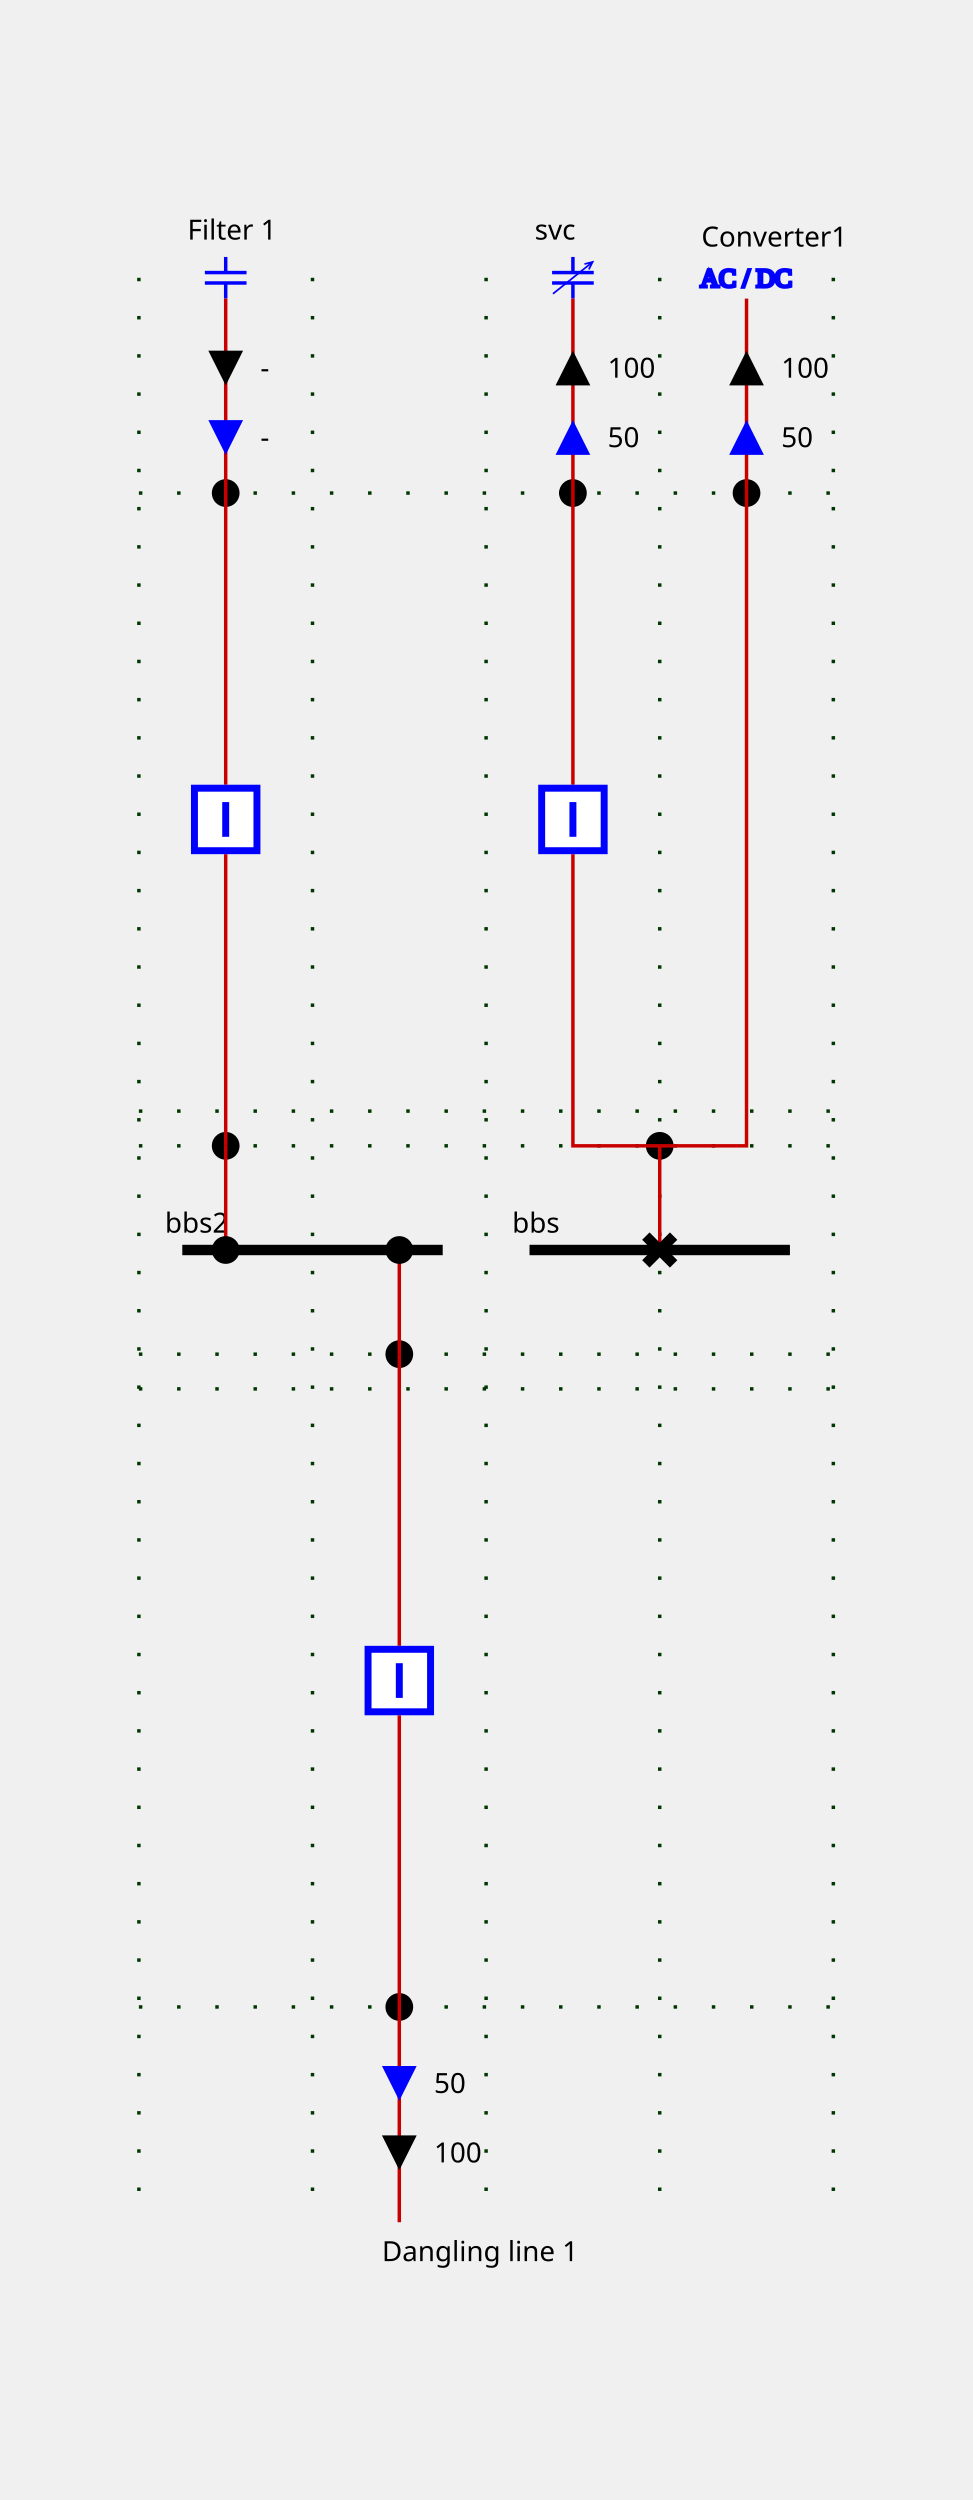
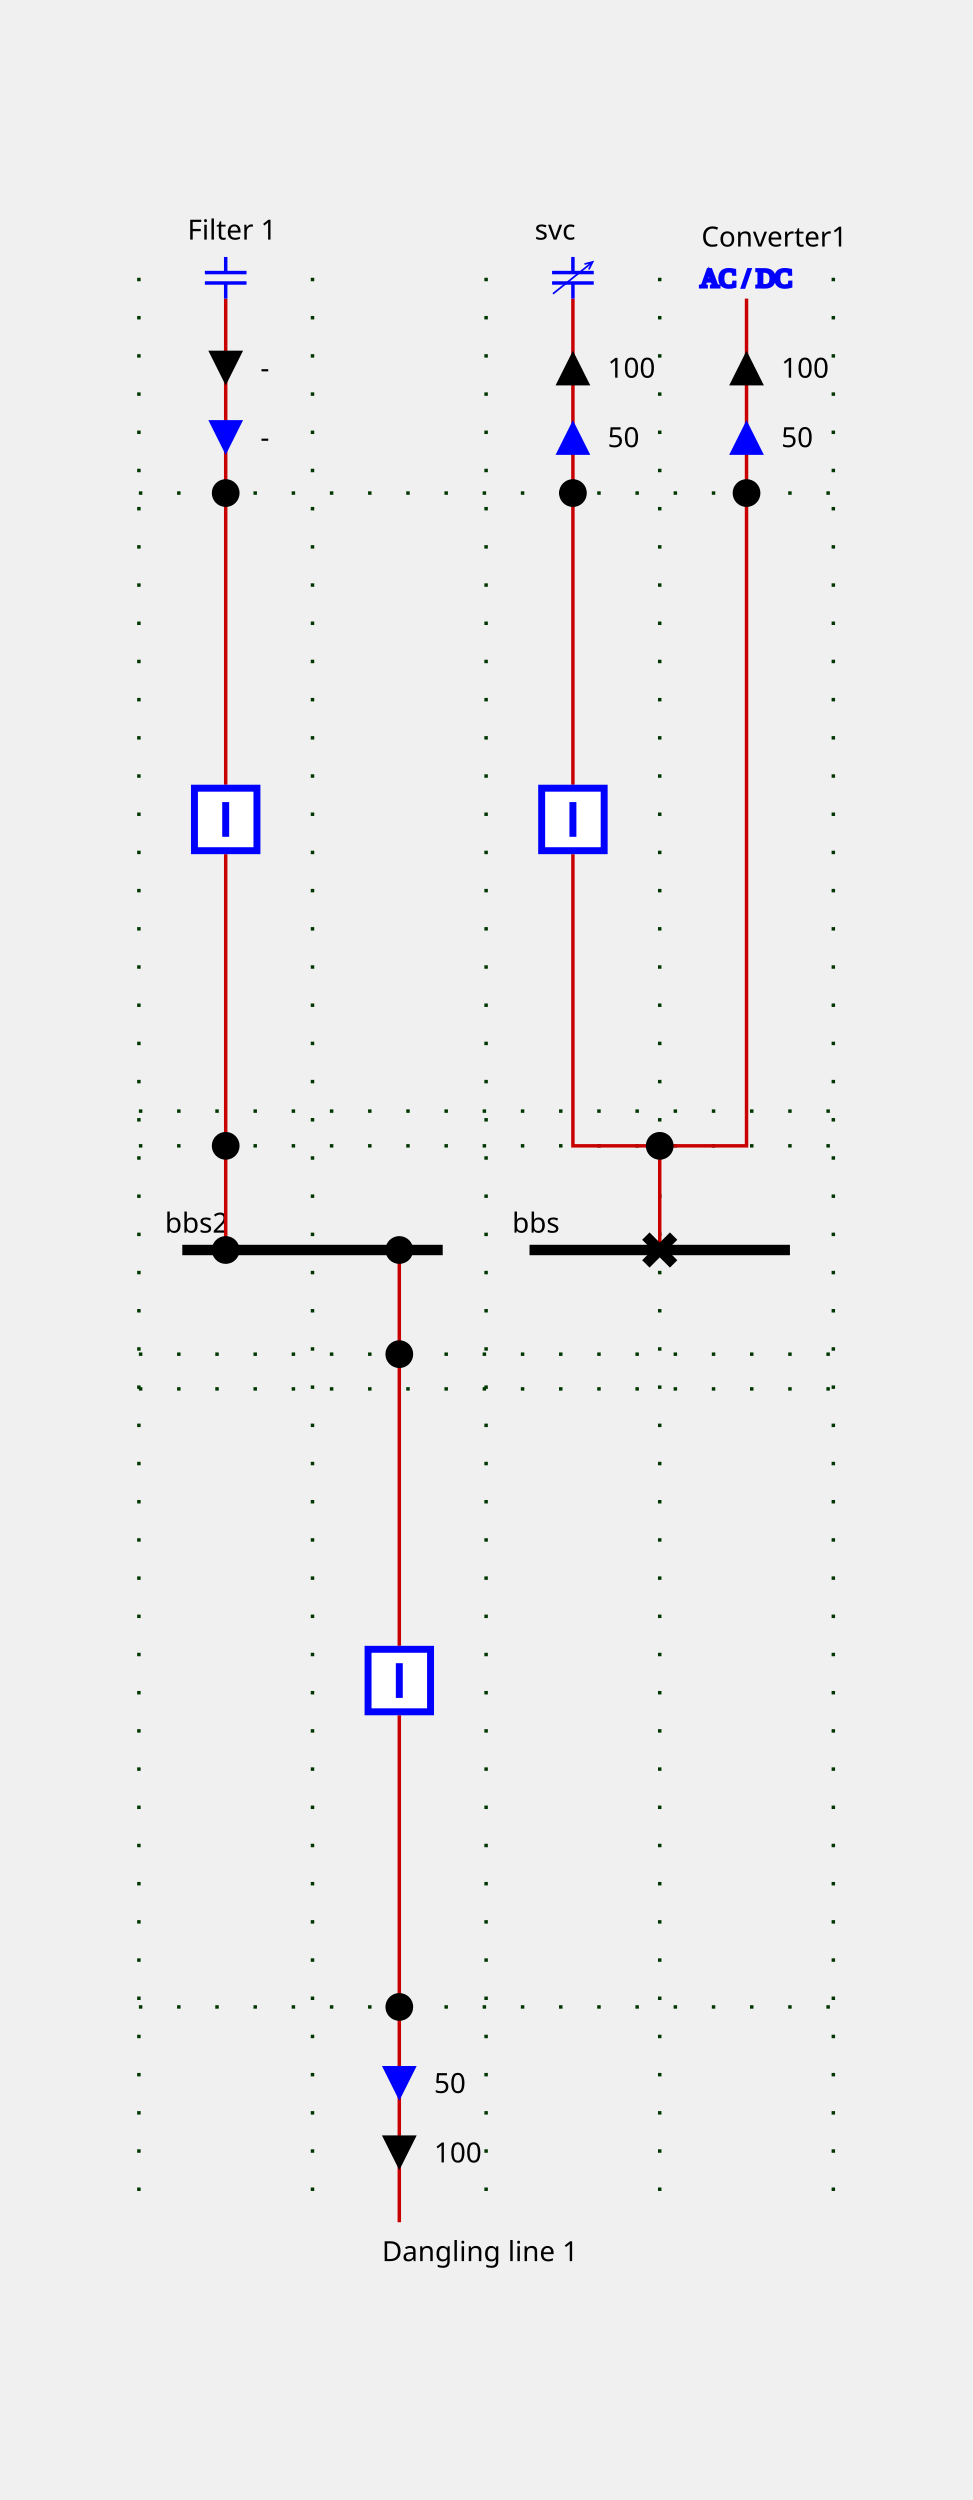
<svg xmlns="http://www.w3.org/2000/svg" height="720.0" viewBox="0 0 280.0 720.0" width="280.0">
  <style>
/* ----------------------------------------------------------------------- */
/* File: tautologies.css ------------------------------------------------- */
.sld-out .sld-arrow-in {visibility: hidden}
.sld-in .sld-arrow-out {visibility: hidden}
.sld-closed .sld-sw-open {visibility: hidden}
.sld-open .sld-sw-closed {visibility: hidden}
.sld-hidden-node {visibility: hidden}
.sld-top-feeder .sld-label {dominant-baseline: auto}
.sld-bottom-feeder .sld-label {dominant-baseline: hanging}
.sld-arrow-p .sld-label {dominant-baseline: middle}
.sld-arrow-q .sld-label {dominant-baseline: middle}
/* ----------------------------------------------------------------------- */
/* File : components.css ------------------------------------------------- */
/* Stroke black */
.sld-disconnector {stroke-width: 3; stroke: black; fill: none}
/* Stroke blue */
.sld-breaker {stroke-width: 2; stroke: blue; fill:white}
.sld-load-break-switch {stroke: blue; fill: white}
/* Stroke --sld-vl-color with fallback black */
.sld-bus-connection {fill: var(--sld-vl-color, black)}
.sld-cell-shape-flat .sld-bus-connection {visibility: hidden}
.sld-busbar-section {stroke: var(--sld-vl-color, black); stroke-width: 3; fill: none}
/* Stroke --sld-vl-color with fallback red */
.sld-wire {stroke: var(--sld-vl-color, #c80000); fill: none}
/* Stroke --sld-vl-color with fallback blue */
.sld-load {stroke: var(--sld-vl-color, blue); fill: none}
.sld-generator {stroke: var(--sld-vl-color, blue); fill: none}
.sld-two-wt {stroke: var(--sld-vl-color, blue); fill: none}
.sld-three-wt {stroke: var(--sld-vl-color, blue); fill: none}
.sld-winding {stroke: var(--sld-vl-color, blue); fill: none}
.sld-capacitor {stroke: var(--sld-vl-color, blue); fill: none}
.sld-inductor {stroke: var(--sld-vl-color, blue); fill: none}
.sld-pst {stroke: var(--sld-vl-color, blue); fill: none}
.sld-pst-arrow {stroke: black; fill: none}
.sld-svc {stroke: var(--sld-vl-color, blue); fill: none}
.sld-vsc {stroke: var(--sld-vl-color, blue); font-size: 7.43px; fill: none}
/* Stroke none &amp; fill: --sld-vl-color */
.sld-node-infos {stroke: none; fill: var(--sld-vl-color, black)}
/* Stroke none &amp; fill: black */
.sld-label {stroke: none; fill: black; font: 8px "Verdana"}
.sld-graph-label {stroke: none; fill: black; font: 12px "Verdana"}
.sld-node {stroke: none; fill: black}
.sld-flash {stroke: none; fill: black}
.sld-lock {stroke: none; fill: black}
/* Specific */
.sld-grid {stroke: #003700; stroke-dasharray: 1,10}
.sld-arrow-p {fill:black}
.sld-arrow-q {fill:blue}
.sld-frame {fill: var(--sld-background-color, transparent)}
/* Stroke maroon for fictitious switch */
.sld-breaker.sld-fictitious {stroke: maroon}
.sld-disconnector.sld-fictitious {stroke: maroon}
.sld-load-break-switch.sld-fictitious {stroke: maroon}
.sld-busbar-section.sld-fictitious {stroke: var(--sld-vl-color, #c80000); stroke-width: 1}

</style>
  <rect class="sld-frame" height="100%" width="100%" />
  <g>
    <g class="sld-grid" id="GRID_vl">
      <line x1="40.0" x2="40.0" y1="80.0" y2="640.0" />
      <line x1="90.0" x2="90.0" y1="80.0" y2="640.0" />
      <line x1="140.0" x2="140.0" y1="80.0" y2="640.0" />
      <line x1="190.0" x2="190.0" y1="80.0" y2="640.0" />
      <line x1="240.0" x2="240.0" y1="80.0" y2="640.0" />
      <line x1="40.0" x2="240.0" y1="330.0" y2="330.0" />
      <line x1="40.0" x2="240.0" y1="320.0" y2="320.0" />
      <line x1="40.0" x2="240.0" y1="142.0" y2="142.0" />
      <line x1="40.0" x2="240.0" y1="390.0" y2="390.0" />
      <line x1="40.0" x2="240.0" y1="400.0" y2="400.0" />
      <line x1="40.0" x2="240.0" y1="578.0" y2="578.0" />
    </g>
    <g class="sld-busbar-section" id="idbbs" transform="translate(152.5,360.0)">
      <line x1="0" x2="75.0" y1="0" y2="0" />
      <text class="sld-label" id="bbs_NW_LABEL" x="-5.0" y="-5.0">bbs</text>
    </g>
    <g class="sld-busbar-section" id="idbbs2" transform="translate(52.5,360.0)">
      <line x1="0" x2="75.0" y1="0" y2="0" />
      <text class="sld-label" id="bbs2_NW_LABEL" x="-5.0" y="-5.0">bbs2</text>
    </g>
    <g class="sld-extern-cell" id="idEXTERN_32_0">
+       <g class="sld-wire" id="_95_vl_95_d_95_INTERNAL_95_vl_95_vsc_95_1">
+         <polyline points="190.0,360.0,190.0,330.0" />
+       </g>
+       <g class="sld-wire" id="_95_vl_95_b_95_INTERNAL_95_vl_95_vsc_95_1">
+         <polyline points="165.0,246.0,165.0,330.0,190.0,330.0" />
+       </g>
+       <g class="sld-wire" id="_95_vl_95_INTERNAL_95_vl_95_vsc_95_1_95_INTERNAL_95_vl_95_vsc_95_2">
+         <polyline points="190.0,330.0,215.0,330.0,215.0,142.0" />
+       </g>
+       <g class="sld-wire" id="_95_vl_95_b_95_INTERNAL_95_vl_95_svc">
+         <polyline points="165.0,226.0,165.0,142.0" />
+       </g>
+       <g class="sld-wire" id="_95_vl_95_INTERNAL_95_vl_95_svc_95_svc">
+         <polyline points="165.0,142.0,165.0,86.0" />
+       </g>
+       <g class="sld-arrow-p sld-out" id="idsvc_ARROW_ACTIVE" transform="translate(160.0,101.0)">
+         <polygon class="sld-arrow-in" points="0,0 10,0 5,10" />
+         <polygon class="sld-arrow-out" points="5,0 10,10 0,10" />
+         <text class="sld-label" x="15.0" y="5.0">100</text>
+       </g>
+       <g class="sld-arrow-q sld-out" id="idsvc_ARROW_REACTIVE" transform="translate(160.0,121.0)">
+         <polygon class="sld-arrow-in" points="0,0 10,0 5,10" />
+         <polygon class="sld-arrow-out" points="5,0 10,10 0,10" />
+         <text class="sld-label" x="15.0" y="5.0">50</text>
+       </g>
+       <g class="sld-wire" id="_95_vl_95_INTERNAL_95_vl_95_vsc_95_2_95_vsc">
+         <polyline points="215.0,142.0,215.0,86.0" />
+       </g>
+       <g class="sld-arrow-p sld-out" id="idvsc_ARROW_ACTIVE" transform="translate(210.0,101.0)">
+         <polygon class="sld-arrow-in" points="0,0 10,0 5,10" />
+         <polygon class="sld-arrow-out" points="5,0 10,10 0,10" />
+         <text class="sld-label" x="15.0" y="5.0">100</text>
+       </g>
+       <g class="sld-arrow-q sld-out" id="idvsc_ARROW_REACTIVE" transform="translate(210.0,121.0)">
+         <polygon class="sld-arrow-in" points="0,0 10,0 5,10" />
+         <polygon class="sld-arrow-out" points="5,0 10,10 0,10" />
+         <text class="sld-label" x="15.0" y="5.0">50</text>
+       </g>
+       <g class="sld-disconnector sld-closed" id="idd" transform="translate(186.0,356.0)">
+         <path class="sld-sw-closed" d="M0,0 8,8 M8,0 0,8" />
+         <path class="sld-sw-open" d="M8,0 0,8" />
+       </g>
      <g class="sld-node sld-fictitious" id="idINTERNAL_95_vl_95_vsc_95_1" transform="translate(186.0,326.0)">
        <circle cx="4" cy="4" r="4" />
+       </g>
+       <g class="sld-breaker sld-closed" id="idb" transform="translate(155.0,226.0)">
+         <path class="sld-sw-closed" d="M1,1 V19 H19 V1z M10,5 V15" />
+         <path class="sld-sw-open" d="M1,1 V19 H19 V1z M5,10 H15" />
      </g>
      <g class="sld-node sld-fictitious" id="idINTERNAL_95_vl_95_svc" transform="translate(161.0,138.0)">
        <circle cx="4" cy="4" r="4" />
      </g>
      <g class="sld-svc sld-top-feeder" id="idsvc" transform="translate(159.0,74.0)">
        <path d="M 6,0 V 4.5 M 0,4.5 H 12 M 0,7.5 H 12 M 6,7.5 V 12" />
        <path d="M 0.256,10.611 11.671,1.448 M 9.329,2.045 11.671,1.448 10.581,3.605" style="fill:none;stroke:#0000ff;stroke-width:0.5;stroke-linejoin:miter" />
        <text class="sld-label" id="svc_N_LABEL" x="-5.0" y="-5.0">svc</text>
      </g>
      <g class="sld-node sld-fictitious" id="idINTERNAL_95_vl_95_vsc_95_2" transform="translate(211.0,138.0)">
        <circle cx="4" cy="4" r="4" />
      </g>
      <g class="sld-vsc sld-top-feeder" id="idvsc" transform="translate(207.0,76.0)">
        <text x="-5.3" y="6.6">AC / DC</text>
        <text class="sld-label" id="vsc_N_LABEL" x="-5.0" y="-5.0">Converter1</text>
      </g>
-       <g class="sld-wire" id="_95_vl_95_d_95_INTERNAL_95_vl_95_vsc_95_1">
-         <polyline points="190.0,360.0,190.0,330.0" />
-       </g>
-       <g class="sld-wire" id="_95_vl_95_b_95_INTERNAL_95_vl_95_vsc_95_1">
-         <polyline points="165.0,246.0,165.0,330.0,190.0,330.0" />
-       </g>
-       <g class="sld-wire" id="_95_vl_95_INTERNAL_95_vl_95_vsc_95_1_95_INTERNAL_95_vl_95_vsc_95_2">
-         <polyline points="190.0,330.0,215.0,330.0,215.0,142.0" />
-       </g>
-       <g class="sld-wire" id="_95_vl_95_b_95_INTERNAL_95_vl_95_svc">
-         <polyline points="165.0,226.0,165.0,142.0" />
-       </g>
-       <g class="sld-wire" id="_95_vl_95_INTERNAL_95_vl_95_svc_95_svc">
-         <polyline points="165.0,142.0,165.0,86.0" />
-       </g>
-       <g class="sld-arrow-p sld-out" id="idsvc_ARROW_ACTIVE" transform="translate(160.0,101.0)">
-         <polygon class="sld-arrow-in" points="0,0 10,0 5,10" />
-         <polygon class="sld-arrow-out" points="5,0 10,10 0,10" />
-         <text class="sld-label" x="15.0" y="5.0">100</text>
-       </g>
-       <g class="sld-arrow-q sld-out" id="idsvc_ARROW_REACTIVE" transform="translate(160.0,121.0)">
-         <polygon class="sld-arrow-in" points="0,0 10,0 5,10" />
-         <polygon class="sld-arrow-out" points="5,0 10,10 0,10" />
-         <text class="sld-label" x="15.0" y="5.0">50</text>
-       </g>
-       <g class="sld-wire" id="_95_vl_95_INTERNAL_95_vl_95_vsc_95_2_95_vsc">
-         <polyline points="215.0,142.0,215.0,86.0" />
-       </g>
-       <g class="sld-arrow-p sld-out" id="idvsc_ARROW_ACTIVE" transform="translate(210.0,101.0)">
-         <polygon class="sld-arrow-in" points="0,0 10,0 5,10" />
-         <polygon class="sld-arrow-out" points="5,0 10,10 0,10" />
-         <text class="sld-label" x="15.0" y="5.0">100</text>
-       </g>
-       <g class="sld-arrow-q sld-out" id="idvsc_ARROW_REACTIVE" transform="translate(210.0,121.0)">
-         <polygon class="sld-arrow-in" points="0,0 10,0 5,10" />
-         <polygon class="sld-arrow-out" points="5,0 10,10 0,10" />
-         <text class="sld-label" x="15.0" y="5.0">50</text>
-       </g>
-       <g class="sld-disconnector sld-closed" id="idd" transform="translate(186.0,356.0)">
-         <path class="sld-sw-closed" d="M0,0 8,8 M8,0 0,8" />
-         <path class="sld-sw-open" d="M8,0 0,8" />
-       </g>
-       <g class="sld-breaker sld-closed" id="idb" transform="translate(155.0,226.0)">
+     </g>
+     <g class="sld-extern-cell" id="idEXTERN_32_1">
+       <g class="sld-wire" id="_95_vl_95_BUSCO_95_b2_95_INTERNAL_95_vl_95_b2">
+         <polyline points="65.0,360.0,65.0,330.0" />
+       </g>
+       <g class="sld-wire" id="_95_vl_95_INTERNAL_95_vl_95_b2_95_b2">
+         <polyline points="65.0,330.0,65.0,246.0" />
+       </g>
+       <g class="sld-wire" id="_95_vl_95_b2_95_INTERNAL_95_vl_95_C1">
+         <polyline points="65.0,226.0,65.0,142.0" />
+       </g>
+       <g class="sld-wire" id="_95_vl_95_INTERNAL_95_vl_95_C1_95_C1">
+         <polyline points="65.0,142.0,65.0,86.0" />
+       </g>
+       <g class="sld-arrow-p sld-in" id="idC1_ARROW_ACTIVE" transform="translate(60.0,101.0)">
+         <polygon class="sld-arrow-in" points="0,0 10,0 5,10" />
+         <polygon class="sld-arrow-out" points="5,0 10,10 0,10" />
+         <text class="sld-label" x="15.0" y="5.0">-</text>
+       </g>
+       <g class="sld-arrow-q sld-in" id="idC1_ARROW_REACTIVE" transform="translate(60.0,121.0)">
+         <polygon class="sld-arrow-in" points="0,0 10,0 5,10" />
+         <polygon class="sld-arrow-out" points="5,0 10,10 0,10" />
+         <text class="sld-label" x="15.0" y="5.0">-</text>
+       </g>
+       <g class="sld-bus-connection sld-fictitious" id="idBUSCO_95_b2" transform="translate(61.0,356.0)">
+         <circle cx="4" cy="4" r="4" />
+       </g>
+       <g class="sld-node sld-fictitious" id="idINTERNAL_95_vl_95_b2" transform="translate(61.0,326.0)">
+         <circle cx="4" cy="4" r="4" />
+       </g>
+       <g class="sld-breaker sld-closed" id="idb2" transform="translate(55.0,226.0)">
        <path class="sld-sw-closed" d="M1,1 V19 H19 V1z M10,5 V15" />
        <path class="sld-sw-open" d="M1,1 V19 H19 V1z M5,10 H15" />
-       </g>
-     </g>
-     <g class="sld-extern-cell" id="idEXTERN_32_1">
-       <g class="sld-node sld-fictitious" id="idINTERNAL_95_vl_95_b2" transform="translate(61.0,326.0)">
-         <circle cx="4" cy="4" r="4" />
      </g>
      <g class="sld-node sld-fictitious" id="idINTERNAL_95_vl_95_C1" transform="translate(61.0,138.0)">
        <circle cx="4" cy="4" r="4" />
      </g>
      <g class="sld-capacitor sld-top-feeder" id="idC1" transform="translate(59.0,74.0)">
        <line x1="6" x2="6" y1="0" y2="4.5" />
        <line x1="0" x2="12" y1="4.5" y2="4.5" />
        <line x1="0" x2="12" y1="7.5" y2="7.5" />
        <line x1="6" x2="6" y1="7.5" y2="12" />
        <text class="sld-label" id="C1_N_LABEL" x="-5.0" y="-5.0">Filter 1</text>
      </g>
-       <g class="sld-wire" id="_95_vl_95_BUSCO_95_b2_95_INTERNAL_95_vl_95_b2">
-         <polyline points="65.0,360.0,65.0,330.0" />
-       </g>
-       <g class="sld-wire" id="_95_vl_95_INTERNAL_95_vl_95_b2_95_b2">
-         <polyline points="65.0,330.0,65.0,246.0" />
-       </g>
-       <g class="sld-wire" id="_95_vl_95_b2_95_INTERNAL_95_vl_95_C1">
-         <polyline points="65.0,226.0,65.0,142.0" />
-       </g>
-       <g class="sld-wire" id="_95_vl_95_INTERNAL_95_vl_95_C1_95_C1">
-         <polyline points="65.0,142.0,65.0,86.0" />
-       </g>
-       <g class="sld-arrow-p sld-in" id="idC1_ARROW_ACTIVE" transform="translate(60.0,101.0)">
-         <polygon class="sld-arrow-in" points="0,0 10,0 5,10" />
-         <polygon class="sld-arrow-out" points="5,0 10,10 0,10" />
-         <text class="sld-label" x="15.0" y="5.0">-</text>
-       </g>
-       <g class="sld-arrow-q sld-in" id="idC1_ARROW_REACTIVE" transform="translate(60.0,121.0)">
-         <polygon class="sld-arrow-in" points="0,0 10,0 5,10" />
-         <polygon class="sld-arrow-out" points="5,0 10,10 0,10" />
-         <text class="sld-label" x="15.0" y="5.0">-</text>
-       </g>
-       <g class="sld-bus-connection sld-fictitious" id="idBUSCO_95_b2" transform="translate(61.0,356.0)">
-         <circle cx="4" cy="4" r="4" />
-       </g>
-       <g class="sld-breaker sld-closed" id="idb2" transform="translate(55.0,226.0)">
-         <path class="sld-sw-closed" d="M1,1 V19 H19 V1z M10,5 V15" />
-         <path class="sld-sw-open" d="M1,1 V19 H19 V1z M5,10 H15" />
-       </g>
    </g>
    <g class="sld-extern-cell" id="idEXTERN_32_2">
-       <g class="sld-node sld-fictitious" id="idINTERNAL_95_vl_95_b3" transform="translate(111.0,386.0)">
-         <circle cx="4" cy="4" r="4" />
-       </g>
-       <g class="sld-node sld-fictitious" id="idINTERNAL_95_vl_95_dl1" transform="translate(111.0,574.0)">
-         <circle cx="4" cy="4" r="4" />
-       </g>
-       <g class="sld-bottom-feeder" id="iddl1" transform="translate(115.0,640.0)">
-         <text class="sld-label" id="dl1_S_LABEL" x="-5.0" y="5.0">Dangling line 1</text>
-       </g>
      <g class="sld-wire" id="_95_vl_95_BUSCO_95_b3_95_INTERNAL_95_vl_95_b3">
        <polyline points="115.0,360.0,115.0,390.0" />
      </g>
      <g class="sld-wire" id="_95_vl_95_INTERNAL_95_vl_95_b3_95_b3">
        <polyline points="115.0,390.0,115.0,474.0" />
      </g>
      <g class="sld-wire" id="_95_vl_95_b3_95_INTERNAL_95_vl_95_dl1">
        <polyline points="115.0,494.0,115.0,578.0" />
      </g>
      <g class="sld-wire" id="_95_vl_95_INTERNAL_95_vl_95_dl1_95_dl1">
        <polyline points="115.0,578.0,115.0,640.0" />
      </g>
      <g class="sld-arrow-p sld-out" id="iddl1_ARROW_ACTIVE" transform="translate(110.0,615.0)">
        <polygon class="sld-arrow-in" points="0,0 10,0 5,10" transform="rotate(180.0,5.0,5.0)" />
        <polygon class="sld-arrow-out" points="5,0 10,10 0,10" transform="rotate(180.0,5.0,5.0)" />
        <text class="sld-label" x="15.0" y="5.0">100</text>
      </g>
      <g class="sld-arrow-q sld-out" id="iddl1_ARROW_REACTIVE" transform="translate(110.0,595.0)">
        <polygon class="sld-arrow-in" points="0,0 10,0 5,10" transform="rotate(180.0,5.0,5.0)" />
        <polygon class="sld-arrow-out" points="5,0 10,10 0,10" transform="rotate(180.0,5.0,5.0)" />
        <text class="sld-label" x="15.0" y="5.0">50</text>
      </g>
      <g class="sld-bus-connection sld-fictitious" id="idBUSCO_95_b3" transform="translate(111.0,356.0)">
        <circle cx="4" cy="4" r="4" />
      </g>
+       <g class="sld-node sld-fictitious" id="idINTERNAL_95_vl_95_b3" transform="translate(111.0,386.0)">
+         <circle cx="4" cy="4" r="4" />
+       </g>
      <g class="sld-breaker sld-closed" id="idb3" transform="translate(105.0,474.0)">
        <path class="sld-sw-closed" d="M1,1 V19 H19 V1z M10,5 V15" />
        <path class="sld-sw-open" d="M1,1 V19 H19 V1z M5,10 H15" />
      </g>
+       <g class="sld-node sld-fictitious" id="idINTERNAL_95_vl_95_dl1" transform="translate(111.0,574.0)">
+         <circle cx="4" cy="4" r="4" />
+       </g>
+       <g class="sld-bottom-feeder" id="iddl1" transform="translate(115.0,640.0)">
+         <text class="sld-label" id="dl1_S_LABEL" x="-5.0" y="5.0">Dangling line 1</text>
+       </g>
    </g>
  </g>
</svg>
